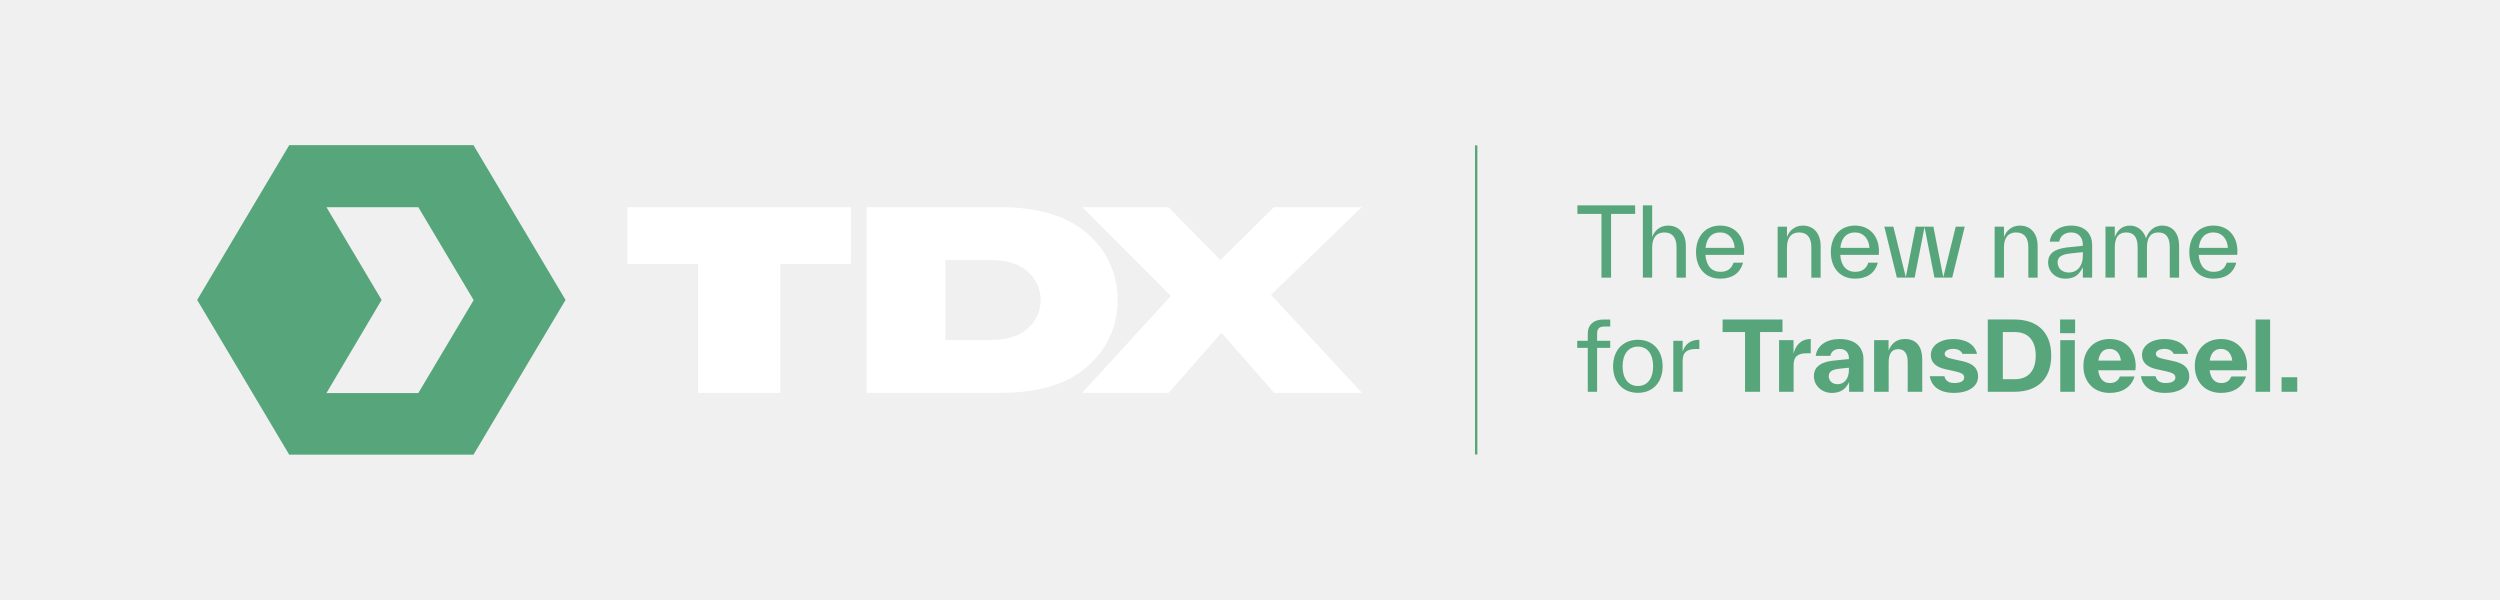
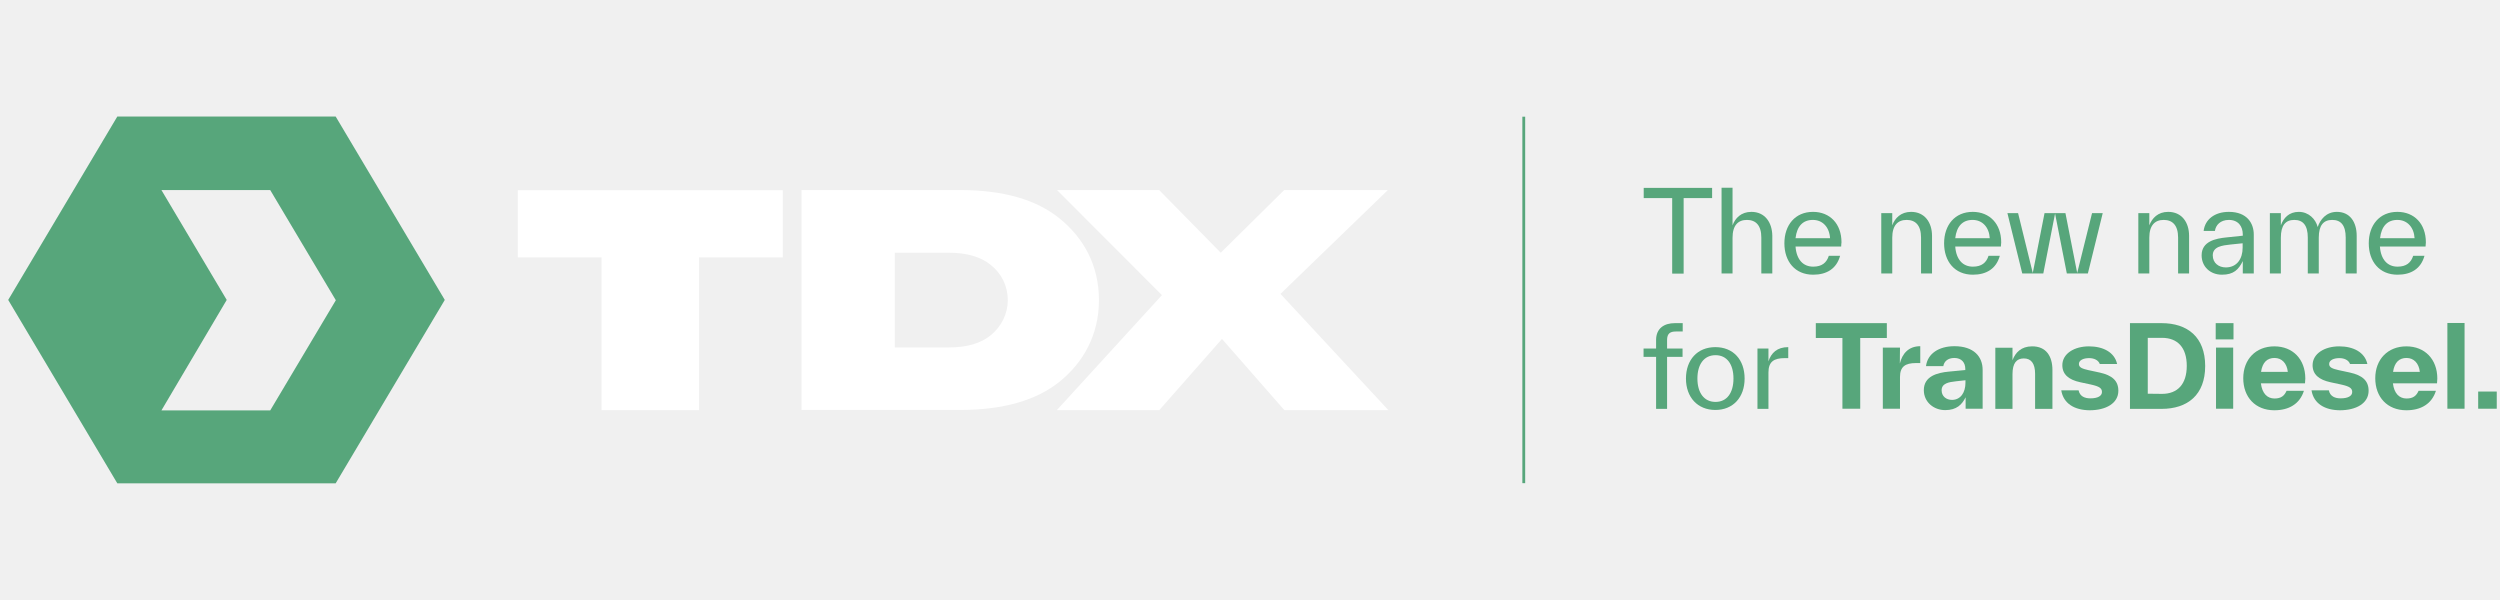
- <svg xmlns="http://www.w3.org/2000/svg" viewBox="0 0 1615.4 387.6">
-   <defs>
-     <style>.c{fill:none;stroke:#57a67b;stroke-miterlimit:10;stroke-width:1.54px;}.d{fill:#fff;}.e{fill:#57a67b;}</style>
-   </defs>
-   <g id="a" />
+ <svg xmlns="http://www.w3.org/2000/svg" version="1.1" id="Layer_1" x="0px" y="0px" viewBox="0 0 1615.4 387.6" style="enable-background:new 0 0 1615.4 387.6;" xml:space="preserve">
+   <style type="text/css">
+ 	.st0{fill:#57A67B;}
+ 	.st1{fill:#FFFFFF;}
+ 	.st2{fill:none;stroke:#57A67B;stroke-width:1.825;stroke-miterlimit:10;}
+ </style>
+   <g id="a">
+ </g>
  <g id="b">
-     <path class="e" d="M246.58,193.8l-35.64-59.93h59.36l35.75,60.05-35.75,60.05h-59.36l35.64-60.16Zm-59.7-100l-59.48,100,59.48,100h119.07l59.48-100-59.48-100h-119.07Z" />
-     <path class="d" d="M451.01,253.85v-83.31h-45.63v-36.66h144.49v36.66h-45.63v83.31h-53.23Zm372.19-119.98l-34.62,34.17-33.6-34.17h-55.62l57.21,57.32-57.32,62.66h55.85l34.17-38.82,34.05,38.82h56.75l-58.8-63.34,58.57-56.64h-56.64Zm-101.02,60.05c0,19.18-8.63,34.05-21.34,44.38-12.71,10.33-30.87,15.55-54.37,15.55h-86.49v-119.98h86.38c23.61,0,41.66,5.22,54.37,15.55,12.83,10.33,21.45,25.2,21.45,44.49h0Zm-49.72,0c0-7.49-3.41-14.53-9.31-19.18-5.33-4.43-13.05-6.7-22.81-6.7h-29.51v51.65h29.51c9.88,0,17.48-2.27,22.81-6.7,5.9-4.65,9.31-11.69,9.31-19.07h0Z" />
+     <path class="st0" d="M146.5,193.8l-42.2-71h70.3l42.4,71.2l-42.4,71.2h-70.3L146.5,193.8L146.5,193.8z M75.8,75.3L5.3,193.8   l70.5,118.5h141.1l70.5-118.5L216.9,75.3L75.8,75.3L75.8,75.3z" />
+     <path class="st1" d="M388.7,265v-98.7h-54.1v-43.4h171.2v43.4h-54.1V265H388.7L388.7,265z M829.8,122.8l-41,40.5L749,122.8H683   l67.8,67.9L682.9,265h66.2l40.5-46l40.3,46h67.2l-69.7-75.1l69.4-67.1L829.8,122.8L829.8,122.8z M710.1,193.9   c0,22.7-10.2,40.3-25.3,52.6c-15.1,12.2-36.6,18.4-64.4,18.4H517.9V122.8h102.4c28,0,49.4,6.2,64.4,18.4   C699.9,153.5,710.1,171.1,710.1,193.9L710.1,193.9L710.1,193.9z M651.2,193.9c0-8.9-4-17.2-11-22.7c-6.3-5.2-15.5-7.9-27-7.9h-35   v61.2h35c11.7,0,20.7-2.7,27-7.9C647.1,211,651.2,202.7,651.2,193.9L651.2,193.9L651.2,193.9z" />
    <g>
      <g>
-         <path class="e" d="M1056.56,132.69v5.53h-15.55v41.18h-6.21v-41.18h-15.55v-5.53h37.31Z" />
-         <path class="e" d="M1089.33,158.87v20.53h-6.02v-19.61c0-6.7-3.07-9.59-7.87-9.59s-7.87,2.95-7.87,9.71v19.48h-6.02v-46.71h6.02v20.47c1.47-3.87,4.67-7.37,10.32-7.37,7.44,0,11.43,5.71,11.43,13.09Z" />
-         <path class="e" d="M1126.88,164.7h-24.89c.49,7.13,4.12,10.94,9.59,10.94,4.79,0,7.31-2.21,8.54-5.9h6.15c-1.91,7.01-7.25,10.32-14.69,10.32-9.96,0-15.67-7.25-15.67-17.15s5.84-17.15,15.61-17.15c9.22,0,15.49,6.51,15.49,16.65,0,.61-.06,1.48-.12,2.27Zm-24.83-4.55h18.81c-.37-5.9-3.93-9.96-9.34-9.96s-8.73,3.38-9.46,9.96Z" />
-         <path class="e" d="M1176.43,158.87v20.53h-6.02v-19.61c0-6.7-3.07-9.59-7.87-9.59s-7.87,2.95-7.87,9.71v19.48h-6.02v-32.94h6.02v6.7c1.47-3.87,4.67-7.37,10.32-7.37,7.44,0,11.43,5.71,11.43,13.09Z" />
-         <path class="e" d="M1213.98,164.7h-24.89c.49,7.13,4.12,10.94,9.59,10.94,4.79,0,7.31-2.21,8.54-5.9h6.15c-1.91,7.01-7.25,10.32-14.69,10.32-9.96,0-15.67-7.25-15.67-17.15s5.84-17.15,15.61-17.15c9.22,0,15.49,6.51,15.49,16.65,0,.61-.06,1.48-.12,2.27Zm-24.83-4.55h18.81c-.37-5.9-3.93-9.96-9.34-9.96s-8.73,3.38-9.46,9.96Z" />
-         <path class="e" d="M1263.71,146.45h5.84l-8.11,32.94h-11.49l-6.39-32.63-6.39,32.63h-11.49l-8.11-32.94h5.84l8.05,32.63,6.39-32.63h11.43l6.39,32.63,8.05-32.63Z" />
-         <path class="e" d="M1316.64,158.87v20.53h-6.02v-19.61c0-6.7-3.07-9.59-7.87-9.59s-7.87,2.95-7.87,9.71v19.48h-6.02v-32.94h6.02v6.7c1.48-3.87,4.67-7.37,10.33-7.37,7.44,0,11.43,5.71,11.43,13.09Z" />
-         <path class="e" d="M1351.86,158.19v21.2h-6.02v-6.76c-2.27,4.61-4.98,7.44-11.37,7.44s-11.06-4.49-11.06-10.57c0-7.68,7.68-9.16,13.58-9.77l8.85-.92v-.68c0-4.3-2.4-7.93-7.62-7.93-4.61,0-7.19,2.83-7.62,5.96h-6.15c.74-6.21,6.02-10.39,13.77-10.39,10.02,0,13.64,6.27,13.64,12.41Zm-6.02,7.19v-2.46l-6.58,.68c-4.55,.49-9.71,1.11-9.71,5.9,0,4.24,3.32,6.58,7.13,6.58,6.08,0,9.16-4.79,9.16-10.69Z" />
-         <path class="e" d="M1408.04,158.87v20.53h-6.02v-19.61c0-6.64-2.58-9.59-7.37-9.59s-7.38,2.95-7.38,9.71v19.48h-6.02v-19.61c0-6.64-2.58-9.59-7.38-9.59s-7.37,2.95-7.37,9.71v19.48h-6.02v-32.94h6.02v6.7c1.47-3.93,4.42-7.37,9.83-7.37s9.16,3.99,10.33,8.23c1.35-3.99,4.55-8.23,10.45-8.23,7.19,0,10.94,5.47,10.94,13.09Z" />
-         <path class="e" d="M1445.6,164.7h-24.89c.49,7.13,4.12,10.94,9.59,10.94,4.79,0,7.31-2.21,8.54-5.9h6.15c-1.91,7.01-7.25,10.32-14.69,10.32-9.96,0-15.67-7.25-15.67-17.15s5.84-17.15,15.61-17.15c9.22,0,15.49,6.51,15.49,16.65,0,.61-.06,1.48-.12,2.27Zm-24.83-4.55h18.81c-.37-5.9-3.93-9.96-9.34-9.96s-8.73,3.38-9.46,9.96Z" />
-         <path class="e" d="M1036.77,211c-3.01,0-4.79,.98-4.79,4.61v4.61h8.48v4.55h-8.48v28.39h-6.02v-28.39h-6.82v-4.55h6.82v-4.61c0-6.33,4.42-9.16,10.2-9.16h4.3v4.55h-3.69Z" />
-         <path class="e" d="M1042.31,236.69c0-10.2,6.27-17.15,16.04-17.15s15.98,6.94,15.98,17.15-6.21,17.15-15.98,17.15-16.04-6.94-16.04-17.15Zm25.87,0c0-7.75-3.56-12.72-9.83-12.72s-9.89,4.98-9.89,12.72,3.63,12.72,9.89,12.72,9.83-4.98,9.83-12.72Z" />
-         <path class="e" d="M1087.24,227.28c1.48-4.61,4.73-7.74,10.82-7.74v5.96h-1.84c-6.02,0-8.97,1.91-8.97,7.81v19.85h-6.02v-32.94h6.02v7.07Z" />
-         <path class="e" d="M1151.78,206.45v8.11h-14.5v38.6h-9.71v-38.6h-14.5v-8.11h38.72Z" />
-         <path class="e" d="M1158.91,228.51c1.29-5.22,4.67-9.46,11.12-9.46v9.22h-2.4c-5.84,0-8.67,1.97-8.67,7.62v17.27h-9.4v-33.37h9.34v8.73Z" />
-         <path class="e" d="M1204.09,232.14v21.02h-9.28v-6.27c-1.91,3.99-4.92,7.01-11.12,7.01s-11.62-4.42-11.62-10.88c0-7.62,7.25-9.53,13.83-10.14l8.79-.86v-.55c0-3.38-1.97-6.02-5.96-6.02-3.69,0-5.65,2.15-6.02,4.49h-9.46c.86-6.82,7.01-10.88,15.49-10.88,10.39,0,15.36,5.59,15.36,13.09Zm-9.4,6.82v-1.35l-5.35,.55c-3.81,.43-7.68,1.11-7.68,4.86,0,3.26,2.52,5.22,5.72,5.22,4.79,0,7.31-4.06,7.31-9.28Z" />
-         <path class="e" d="M1242.08,232.01v21.14h-9.4v-19.11c0-5.78-2.21-8.42-6.15-8.42s-6.15,2.64-6.15,8.54v18.99h-9.4v-33.37h9.34v6.82c1.54-4.18,4.79-7.56,10.63-7.56,7.81,0,11.12,5.59,11.12,12.97Z" />
-         <path class="e" d="M1246.94,243.08h9.46c.68,3.38,3.5,4.42,6.45,4.42,4.12,0,6.33-1.35,6.33-3.5,0-2.03-1.35-3.01-5.9-4.06l-5.9-1.29c-6.33-1.35-9.77-4.3-9.77-9.28,0-6.33,6.51-10.32,14.5-10.32,7.56,0,13.89,3.13,15.36,9.59h-9.46c-.74-2.09-3.13-3.2-5.84-3.2-3.01,0-5.59,1.11-5.59,3.2,0,1.9,1.91,2.64,5.35,3.38l5.9,1.29c7.01,1.54,10.33,4.55,10.33,9.96,0,6.82-6.76,10.63-15.67,10.63-8.24,0-14.38-3.5-15.55-10.82Z" />
-         <path class="e" d="M1301.64,206.45c14.2,0,23.78,7.62,23.78,23.35s-9.59,23.35-23.78,23.35h-17.21v-46.71h17.21Zm.25,38.59c8.54,0,13.52-5.35,13.52-15.24s-4.98-15.24-13.52-15.24h-7.74v30.48h7.74Z" />
-         <path class="e" d="M1331.15,215.3v-8.85h9.71v8.85h-9.71Zm.12,37.86v-33.37h9.4v33.37h-9.4Z" />
-         <path class="e" d="M1379.82,239.27h-24.03c.68,5.59,3.56,8.23,7.44,8.23,3.63,0,5.41-1.54,6.58-4.24h9.46c-2.21,7.07-8.11,10.63-16.1,10.63-10.39,0-16.96-7.19-16.96-17.45s6.82-17.39,16.96-17.39,16.84,7.07,16.84,17.58c0,.8-.06,1.72-.18,2.64Zm-23.97-6.27h14.57c-.49-4.73-3.32-7.56-7.25-7.56s-6.51,2.34-7.31,7.56Z" />
-         <path class="e" d="M1383.4,243.08h9.46c.68,3.38,3.5,4.42,6.45,4.42,4.12,0,6.33-1.35,6.33-3.5,0-2.03-1.35-3.01-5.9-4.06l-5.9-1.29c-6.33-1.35-9.77-4.3-9.77-9.28,0-6.33,6.51-10.32,14.5-10.32,7.56,0,13.89,3.13,15.36,9.59h-9.46c-.74-2.09-3.13-3.2-5.84-3.2-3.01,0-5.59,1.11-5.59,3.2,0,1.9,1.91,2.64,5.35,3.38l5.9,1.29c7.01,1.54,10.33,4.55,10.33,9.96,0,6.82-6.76,10.63-15.67,10.63-8.24,0-14.38-3.5-15.55-10.82Z" />
-         <path class="e" d="M1451.8,239.27h-24.03c.68,5.59,3.56,8.23,7.44,8.23,3.63,0,5.41-1.54,6.58-4.24h9.46c-2.21,7.07-8.11,10.63-16.1,10.63-10.39,0-16.96-7.19-16.96-17.45s6.82-17.39,16.96-17.39,16.84,7.07,16.84,17.58c0,.8-.06,1.72-.18,2.64Zm-23.97-6.27h14.57c-.49-4.73-3.32-7.56-7.25-7.56s-6.51,2.34-7.31,7.56Z" />
-         <path class="e" d="M1457.46,253.16v-46.71h9.4v46.71h-9.4Z" />
-         <path class="e" d="M1474.25,253.16v-9.4h10.14v9.4h-10.14Z" />
+         <path class="st0" d="M1106.3,121.4v6.6h-18.4v48.8h-7.4v-48.8h-18.4v-6.6H1106.3z" />
+         <path class="st0" d="M1145.2,152.4v24.3h-7.1v-23.2c0-7.9-3.6-11.4-9.3-11.4c-5.7,0-9.3,3.5-9.3,11.5v23.1h-7.1v-55.4h7.1v24.3     c1.7-4.6,5.5-8.7,12.2-8.7C1140.4,136.9,1145.1,143.7,1145.2,152.4L1145.2,152.4z" />
+         <path class="st0" d="M1189.7,159.3h-29.5c0.6,8.4,4.9,13,11.4,13c5.7,0,8.7-2.6,10.1-7h7.3c-2.3,8.3-8.6,12.2-17.4,12.2     c-11.8,0-18.6-8.6-18.6-20.3s6.9-20.3,18.5-20.3c10.9,0,18.4,7.7,18.4,19.7C1189.8,157.3,1189.7,158.4,1189.7,159.3L1189.7,159.3     z M1160.2,153.9h22.3c-0.4-7-4.7-11.8-11.1-11.8S1161.1,146.1,1160.2,153.9L1160.2,153.9z" />
+         <path class="st0" d="M1248.4,152.4v24.3h-7.1v-23.2c0-7.9-3.6-11.4-9.3-11.4c-5.7,0-9.3,3.5-9.3,11.5v23.1h-7.1v-39h7.1v7.9     c1.7-4.6,5.5-8.7,12.2-8.7C1243.6,136.9,1248.4,143.7,1248.4,152.4L1248.4,152.4z" />
+         <path class="st0" d="M1292.9,159.3h-29.5c0.6,8.4,4.9,13,11.4,13c5.7,0,8.7-2.6,10.1-7h7.3c-2.3,8.3-8.6,12.2-17.4,12.2     c-11.8,0-18.6-8.6-18.6-20.3s6.9-20.3,18.5-20.3c10.9,0,18.4,7.7,18.4,19.7C1293,157.3,1293,158.4,1292.9,159.3L1292.9,159.3z      M1263.4,153.9h22.3c-0.4-7-4.7-11.8-11.1-11.8S1264.3,146.1,1263.4,153.9L1263.4,153.9z" />
+         <path class="st0" d="M1351.8,137.7h6.9l-9.6,39h-13.6l-7.6-38.7l-7.6,38.7h-13.6l-9.6-39h6.9l9.5,38.7l7.6-38.7h13.5l7.6,38.7     L1351.8,137.7L1351.8,137.7z" />
+         <path class="st0" d="M1414.5,152.4v24.3h-7.1v-23.2c0-7.9-3.6-11.4-9.3-11.4c-5.7,0-9.3,3.5-9.3,11.5v23.1h-7.1v-39h7.1v7.9     c1.8-4.6,5.5-8.7,12.2-8.7C1409.8,136.9,1414.5,143.7,1414.5,152.4z" />
+         <path class="st0" d="M1456.3,151.6v25.1h-7.1v-8c-2.7,5.5-5.9,8.8-13.5,8.8s-13.1-5.3-13.1-12.5c0-9.1,9.1-10.9,16.1-11.6     l10.5-1.1v-0.8c0-5.1-2.8-9.4-9-9.4c-5.5,0-8.5,3.4-9,7.1h-7.3c0.9-7.4,7.1-12.3,16.3-12.3C1452,136.9,1456.3,144.3,1456.3,151.6     L1456.3,151.6z M1449.1,160.1v-2.9l-7.8,0.8c-5.4,0.6-11.5,1.3-11.5,7c0,5,3.9,7.8,8.4,7.8     C1445.5,172.8,1449.1,167.1,1449.1,160.1L1449.1,160.1z" />
+         <path class="st0" d="M1522.8,152.4v24.3h-7.1v-23.2c0-7.9-3.1-11.4-8.7-11.4c-5.7,0-8.7,3.5-8.7,11.5v23.1h-7.1v-23.2     c0-7.9-3.1-11.4-8.7-11.4c-5.7,0-8.7,3.5-8.7,11.5v23.1h-7.1v-39h7.1v7.9c1.7-4.7,5.2-8.7,11.6-8.7s10.9,4.7,12.2,9.8     c1.6-4.7,5.4-9.8,12.4-9.8C1518.4,136.9,1522.8,143.4,1522.8,152.4L1522.8,152.4z" />
+         <path class="st0" d="M1567.3,159.3h-29.5c0.6,8.4,4.9,13,11.4,13c5.7,0,8.7-2.6,10.1-7h7.3c-2.3,8.3-8.6,12.2-17.4,12.2     c-11.8,0-18.6-8.6-18.6-20.3s6.9-20.3,18.5-20.3c10.9,0,18.4,7.7,18.4,19.7C1567.5,157.3,1567.4,158.4,1567.3,159.3L1567.3,159.3     z M1537.9,153.9h22.3c-0.4-7-4.7-11.8-11.1-11.8C1542.7,142.1,1538.8,146.1,1537.9,153.9L1537.9,153.9z" />
+         <path class="st0" d="M1082.9,214.2c-3.6,0-5.7,1.2-5.7,5.5v5.5h10v5.4h-10v33.6h-7.1v-33.6h-8.1v-5.4h8.1v-5.5     c0-7.5,5.2-10.9,12.1-10.9h5.1v5.4H1082.9z" />
+         <path class="st0" d="M1089.4,244.6c0-12.1,7.4-20.3,19-20.3s18.9,8.2,18.9,20.3s-7.4,20.3-18.9,20.3S1089.4,256.7,1089.4,244.6z      M1120.1,244.6c0-9.2-4.2-15.1-11.6-15.1s-11.7,5.9-11.7,15.1s4.3,15.1,11.7,15.1S1120.1,253.8,1120.1,244.6z" />
+         <path class="st0" d="M1142.7,233.5c1.8-5.5,5.6-9.2,12.8-9.2v7.1h-2.2c-7.1,0-10.6,2.3-10.6,9.3v23.5h-7.1v-39h7.1L1142.7,233.5     L1142.7,233.5z" />
+         <path class="st0" d="M1219.2,208.8v9.6H1202v45.7h-11.5v-45.7h-17.2v-9.6H1219.2L1219.2,208.8z" />
+         <path class="st0" d="M1227.6,234.9c1.5-6.2,5.5-11.2,13.2-11.2v10.9h-2.8c-6.9,0-10.3,2.3-10.3,9v20.5h-11.1v-39.5h11.1     L1227.6,234.9L1227.6,234.9z" />
+         <path class="st0" d="M1281.1,239.2v24.9h-11v-7.4c-2.3,4.7-5.8,8.3-13.2,8.3s-13.8-5.2-13.8-12.9c0-9,8.6-11.3,16.4-12l10.4-1     v-0.7c0-4-2.3-7.1-7.1-7.1c-4.4,0-6.7,2.5-7.1,5.3h-11.2c1-8.1,8.3-12.9,18.4-12.9C1275.3,223.7,1281.2,230.4,1281.1,239.2     L1281.1,239.2z M1270,247.3v-1.6l-6.3,0.7c-4.5,0.5-9.1,1.3-9.1,5.8c0,3.9,3,6.2,6.8,6.2C1267,258.3,1270,253.5,1270,247.3z" />
+         <path class="st0" d="M1326.2,239.1v25.1H1315v-22.6c0-6.8-2.6-10-7.3-10s-7.3,3.1-7.3,10.1v22.5h-11.1v-39.5h11.1v8.1     c1.8-5,5.7-9,12.6-9C1322.2,223.7,1326.2,230.3,1326.2,239.1L1326.2,239.1z" />
+         <path class="st0" d="M1331.9,252.2h11.2c0.8,4,4.1,5.2,7.6,5.2c4.9,0,7.5-1.6,7.5-4.1c0-2.4-1.6-3.6-7-4.8l-7-1.5     c-7.5-1.6-11.6-5.1-11.6-11c0-7.5,7.7-12.2,17.2-12.2c9,0,16.5,3.7,18.2,11.4h-11.2c-0.9-2.5-3.7-3.8-6.9-3.8     c-3.6,0-6.6,1.3-6.6,3.8c0,2.3,2.3,3.1,6.3,4l7,1.5c8.3,1.8,12.2,5.4,12.2,11.8c0,8.1-8,12.6-18.6,12.6     C1340.6,265,1333.3,260.9,1331.9,252.2L1331.9,252.2z" />
+         <path class="st0" d="M1396.7,208.8c16.8,0,28.2,9,28.2,27.7s-11.4,27.7-28.2,27.7h-20.4v-55.4L1396.7,208.8L1396.7,208.8z      M1397,254.5c10.1,0,16-6.3,16-18.1s-5.9-18.1-16-18.1h-9.2v36.1L1397,254.5L1397,254.5z" />
+         <path class="st0" d="M1431.7,219.3v-10.5h11.5v10.5H1431.7z M1431.9,264.1v-39.5h11.1v39.5H1431.9z" />
+         <path class="st0" d="M1489.4,247.7h-28.5c0.8,6.6,4.2,9.8,8.8,9.8c4.3,0,6.4-1.8,7.8-5h11.2c-2.6,8.4-9.6,12.6-19.1,12.6     c-12.3,0-20.1-8.5-20.1-20.7c0-12.2,8.1-20.6,20.1-20.6c12,0,20,8.4,20,20.8C1489.6,245.5,1489.5,246.6,1489.4,247.7     L1489.4,247.7z M1461,240.3h17.3c-0.6-5.6-3.9-9-8.6-9C1465,231.3,1461.9,234.1,1461,240.3L1461,240.3z" />
+         <path class="st0" d="M1493.6,252.2h11.2c0.8,4,4.1,5.2,7.6,5.2c4.9,0,7.5-1.6,7.5-4.1c0-2.4-1.6-3.6-7-4.8l-7-1.5     c-7.5-1.6-11.6-5.1-11.6-11c0-7.5,7.7-12.2,17.2-12.2c9,0,16.5,3.7,18.2,11.4h-11.2c-0.9-2.5-3.7-3.8-6.9-3.8     c-3.6,0-6.6,1.3-6.6,3.8c0,2.3,2.3,3.1,6.3,4l7,1.5c8.3,1.8,12.2,5.4,12.2,11.8c0,8.1-8,12.6-18.6,12.6     C1502.3,265,1495,260.9,1493.6,252.2L1493.6,252.2z" />
+         <path class="st0" d="M1574.7,247.7h-28.5c0.8,6.6,4.2,9.8,8.8,9.8c4.3,0,6.4-1.8,7.8-5h11.2c-2.6,8.4-9.6,12.6-19.1,12.6     c-12.3,0-20.1-8.5-20.1-20.7c0-12.2,8.1-20.6,20.1-20.6c12,0,20,8.4,20,20.8C1574.9,245.5,1574.8,246.6,1574.7,247.7     L1574.7,247.7z M1546.3,240.3h17.3c-0.6-5.6-3.9-9-8.6-9S1547.2,234.1,1546.3,240.3L1546.3,240.3z" />
+         <path class="st0" d="M1581.4,264.1v-55.4h11.1v55.4H1581.4z" />
+         <path class="st0" d="M1601.3,264.1V253h12v11.1H1601.3z" />
      </g>
-       <line class="c" x1="953.85" y1="93.91" x2="953.85" y2="293.69" />
+       <line class="st2" x1="984.6" y1="75.4" x2="984.6" y2="312.2" />
    </g>
  </g>
</svg>
